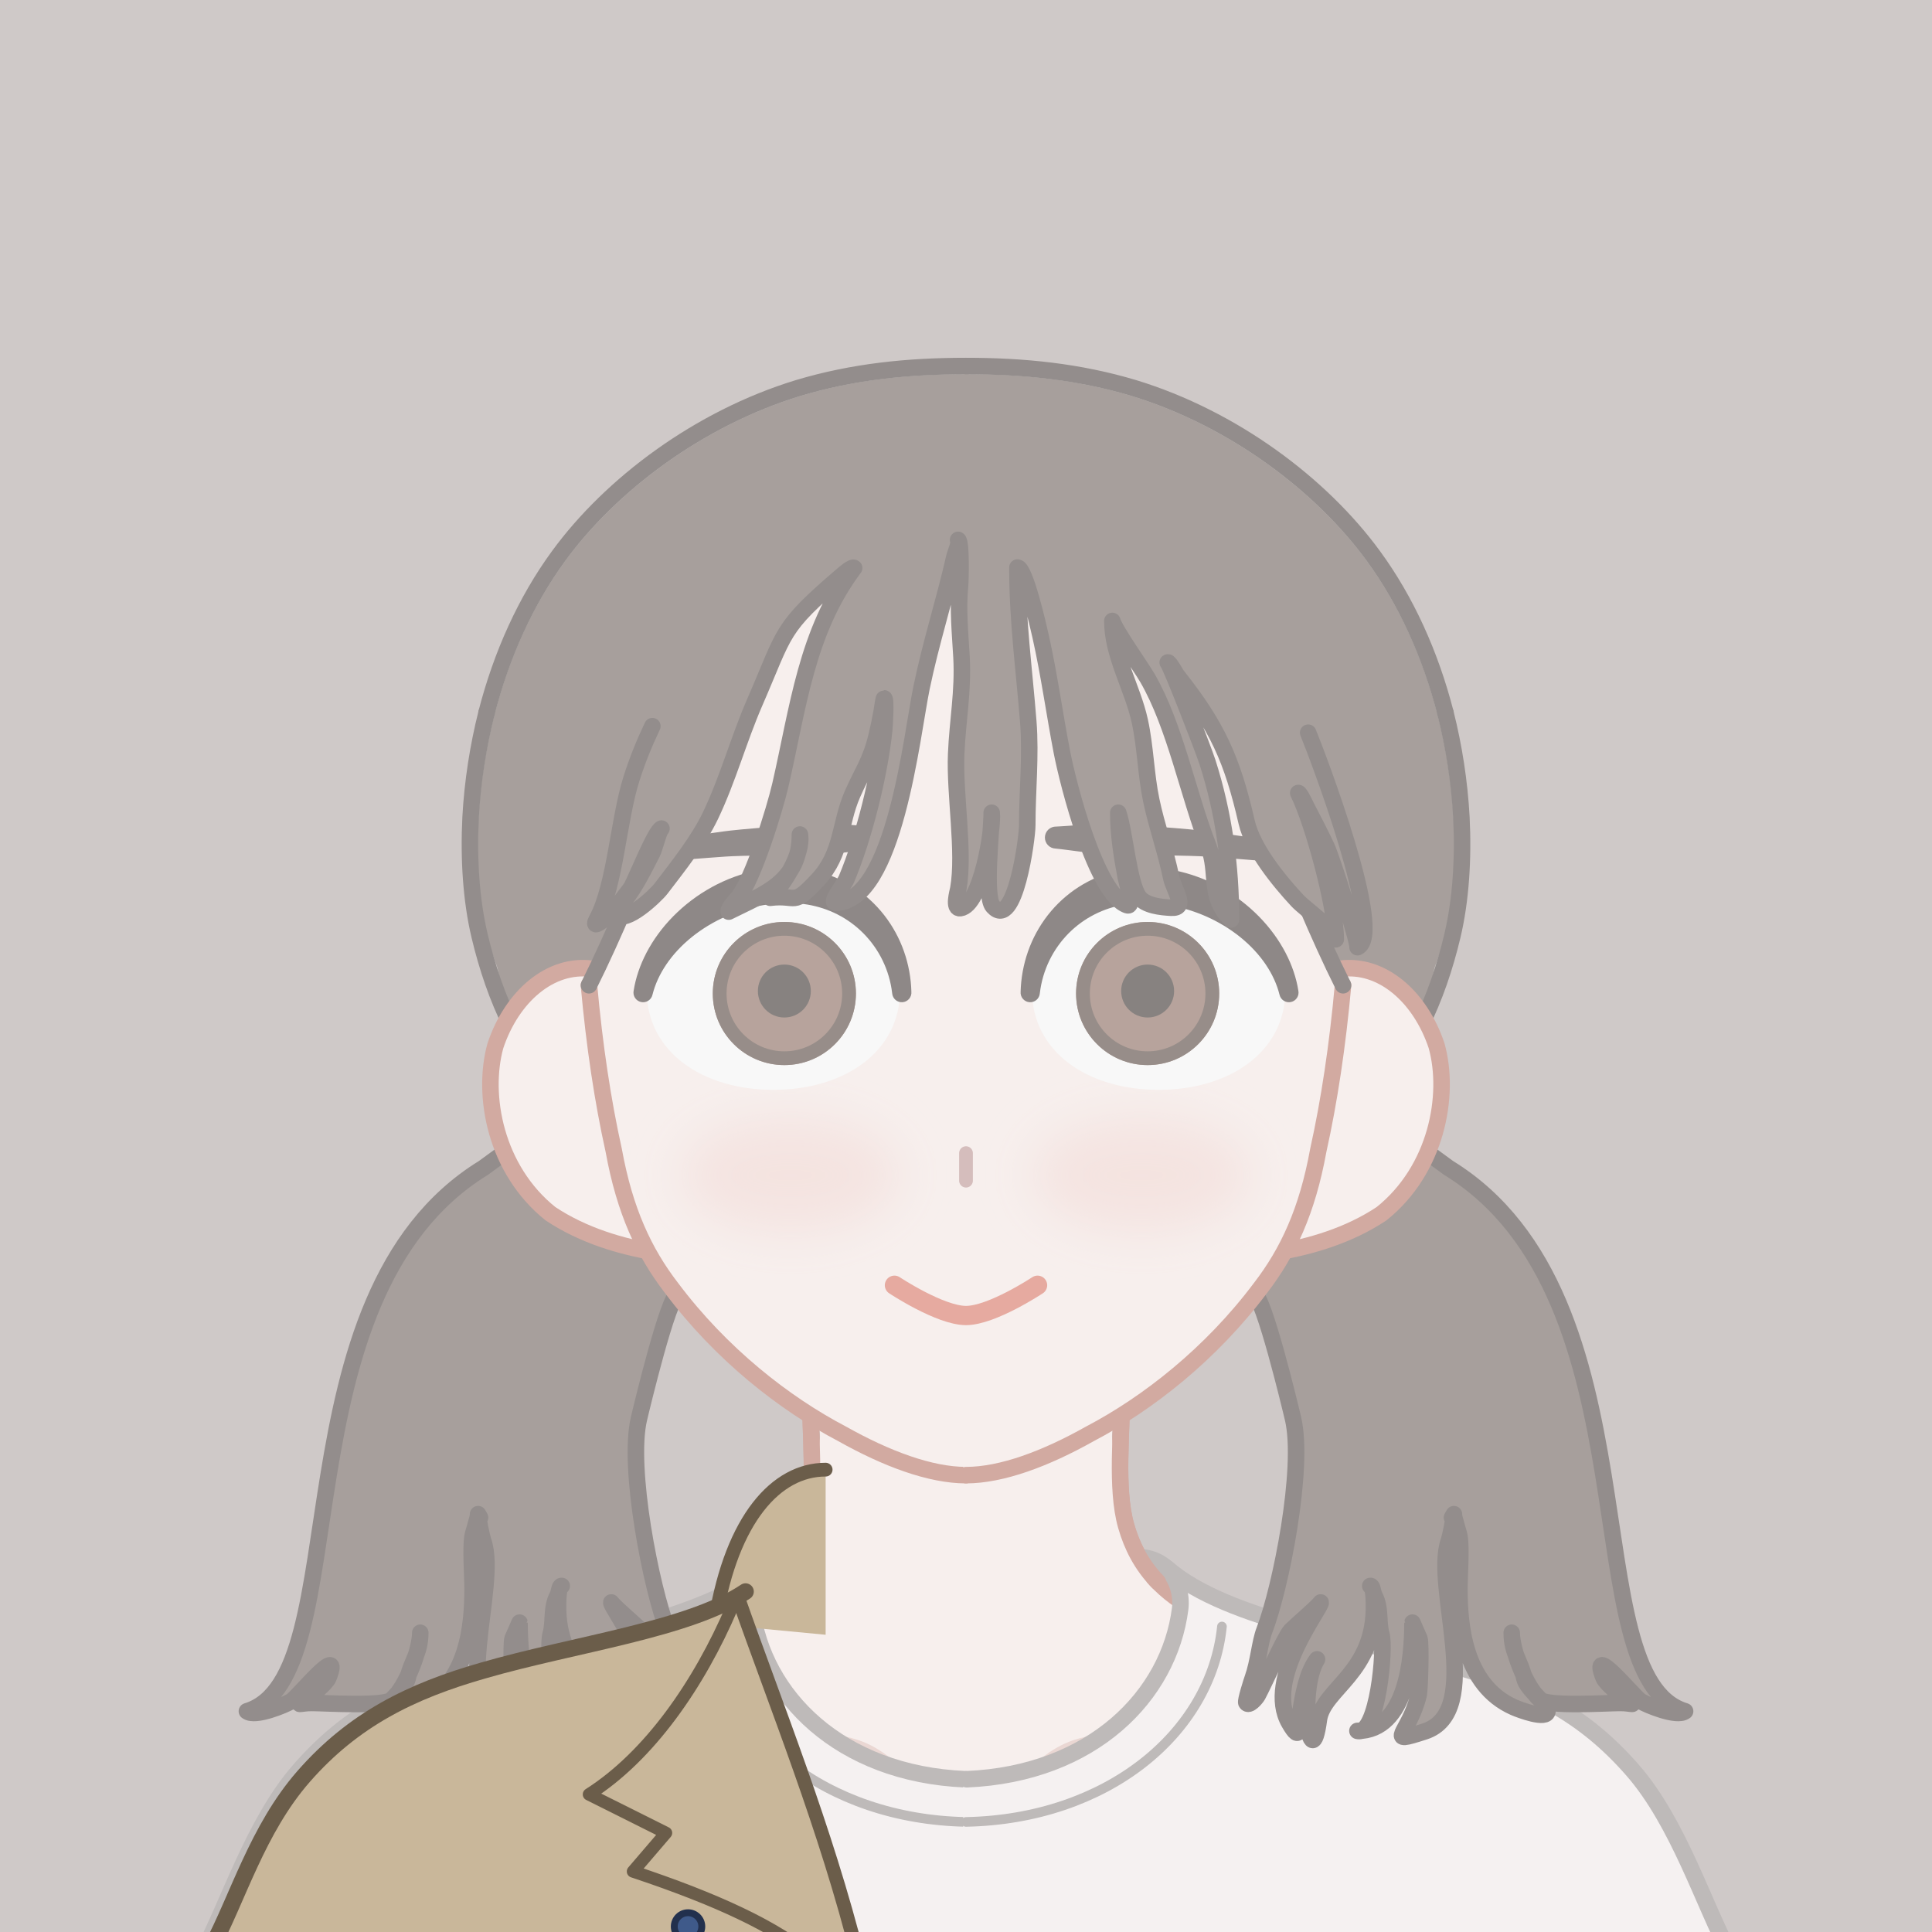
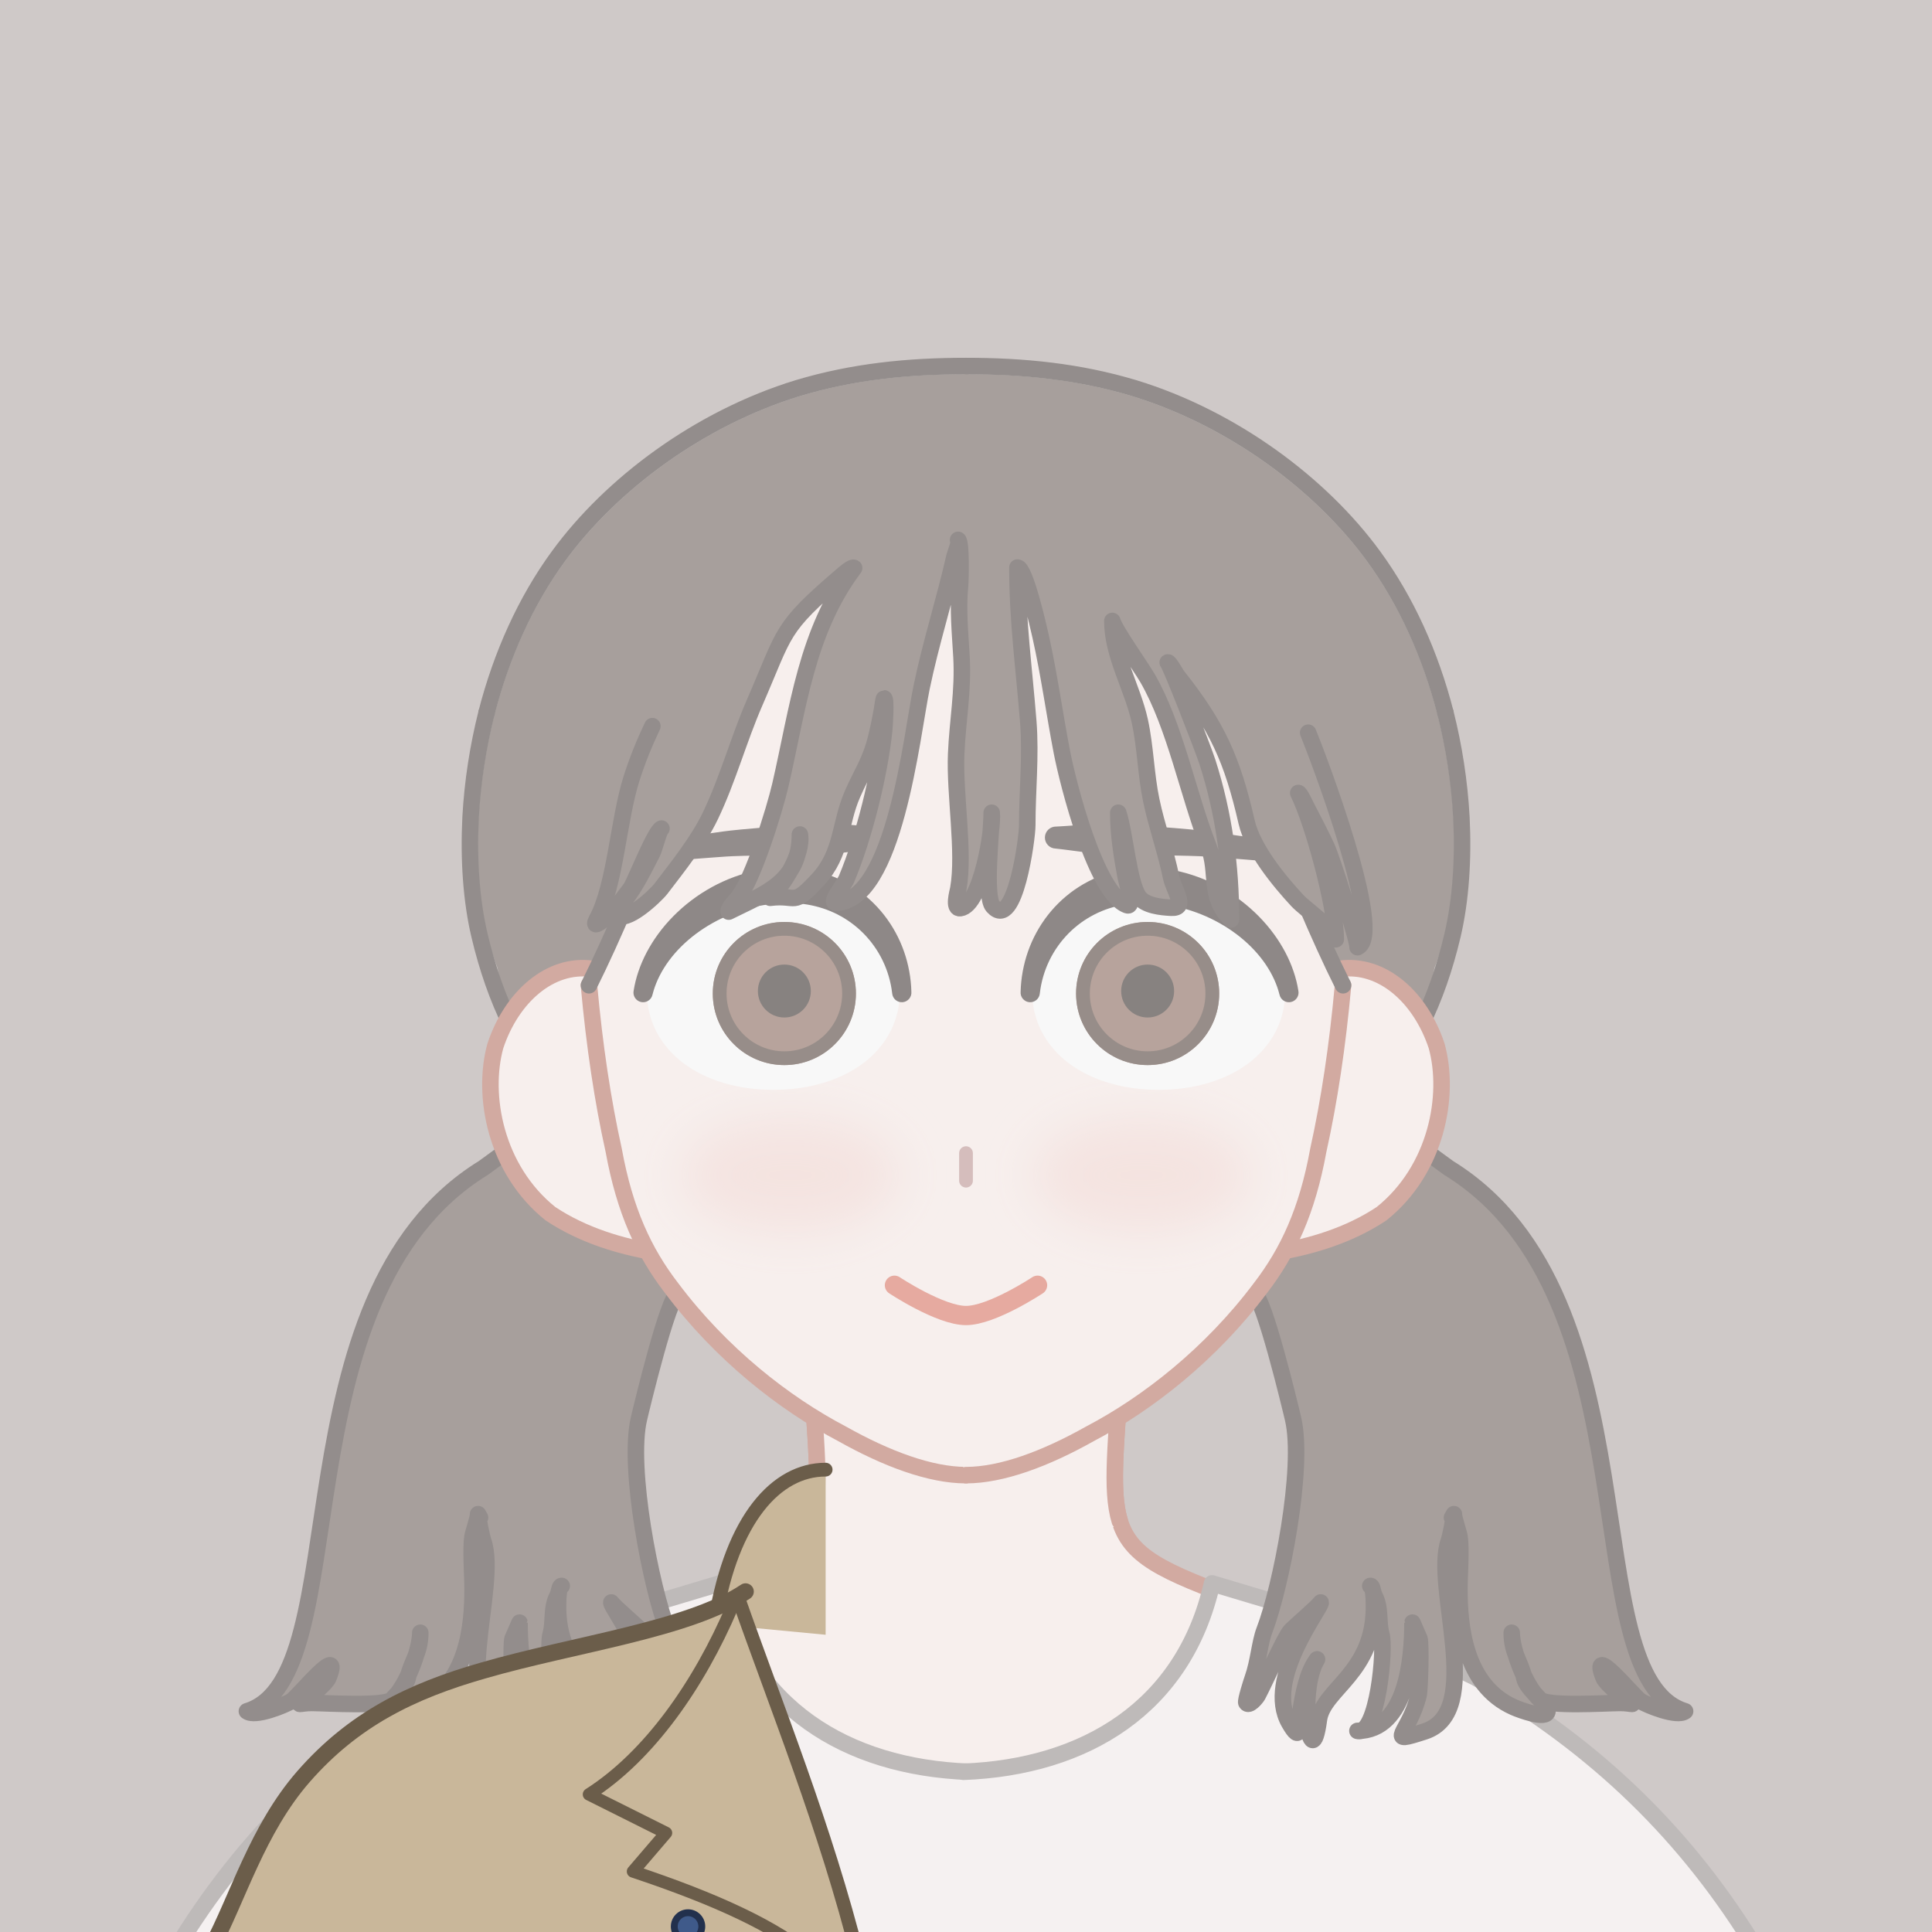
<svg xmlns="http://www.w3.org/2000/svg" width="702" height="702" viewBox="0 0 702 702">
  <g id="_ref">
    <g opacity="0.5">
      <defs>
        <clipPath id="makeup-blush-clip-path-32">
          <path d="M215.154 389.2 L359.154 389.2 L359.154 464.8 L215.154 464.8 Z" />
        </clipPath>
        <filter id="makeup-blush-filter-12" filterUnits="userSpaceOnUse" x="218.154" y="377" width="138" height="100" color-interpolation-filters="sRGB">
          <feGaussianBlur in="SourceGraphic" stdDeviation="9" color-interpolation-filters="linearRGB" />
        </filter>
        <clipPath id="cg-eye2">
          <path d="M242 360 C242 338 262 326 288 326 C314 326 334 338 334 360 C334 382 314 396 288 396 C262 396 242 382 242 360 Z" fill="#ffffff" />
        </clipPath>
      </defs>
      <rect width="702" height="702" fill="#ada19f" />
      <g data-layer="body">
        <g>
          <g>
-             <path d="M296 490 L298 522 C293.615 554.385 304.615 564.885 259.333 589.667 L210.333 604.167 C118.615 622.385 119.615 639.385 96.5 675.5 L80.5 709 L352 712 L352 490 Z" fill="#fdeeea" />
-             <path d="M80.177 709.772 C89.948 691.718 96.554 667.356 113.323 648.166 C131.428 627.449 150.416 618.37 176.588 610.801 C209.733 601.215 252.656 595.455 273.168 581.575 C284.163 574.134 289.86 564.776 292.817 554.408 C296.711 540.759 294.236 520.005 294.407 505.93 C294.426 504.332 294.448 497.885 294.448 490.885" fill="none" stroke="#b46352" stroke-width="6" stroke-linecap="round" stroke-linejoin="round" />
-             <path d="M208.379 623.077 C244.052 629.981 262.383 628.387 280.56 630.815 C304.003 633.947 312.488 629.53 329.417 647.841" fill="none" stroke="#b46352" stroke-width="5" stroke-linecap="round" opacity="0.35" />
-           </g>
-         </g>
-         <g transform="translate(702 0) scale(-1 1)">
-           <g>
-             <path d="M296 490 L298 522 C293.615 554.385 304.615 564.885 259.333 589.667 L210.333 604.167 C118.615 622.385 119.615 639.385 96.5 675.5 L80.5 709 L352 712 L352 490 Z" fill="#fdeeea" />
-             <path d="M80.177 709.772 C89.948 691.718 96.554 667.356 113.323 648.166 C131.428 627.449 150.416 618.37 176.588 610.801 C209.733 601.215 252.656 595.455 273.168 581.575 C284.163 574.134 289.86 564.776 292.817 554.408 C296.711 540.759 294.236 520.005 294.407 505.93 C294.426 504.332 294.448 497.885 294.448 490.885" fill="none" stroke="#b46352" stroke-width="6" stroke-linecap="round" stroke-linejoin="round" />
-             <path d="M208.379 623.077 C244.052 629.981 262.383 628.387 280.56 630.815 C304.003 633.947 312.488 629.53 329.417 647.841" fill="none" stroke="#b46352" stroke-width="5" stroke-linecap="round" opacity="0.35" />
+             <path d="M295.671 489.536 C295.86 492.716 296.144 496.116 296.464 499.642 C297.826 514.657 301.926 539.769 294.878 553.441 C290.261 562.398 280.92 569.129 263.403 576.878 C201.389 604.31 121.546 617.454 90.97 686.317 C84.138 701.704 75.573 709.986 91.684 710.505 C172.929 713.121 257.936 710.936 339.784 711.863 C343.856 711.909 347.928 711.955 352 712 L352 490 C333.295 490 314.238 489.776 295.671 489.536 Z" fill="#fdeeea" />
+             <path d="M82.239 710.936 C110.769 630.434 156.416 616.431 231.1 588.839 C305.46 561.366 299.091 568.122 294.374 492.286 C294.334 491.649 294.298 491.019 294.267 490.397" fill="none" stroke="#b46352" stroke-width="6" stroke-linecap="round" stroke-linejoin="round" />
+             <path d="M214.397 621.514 C239.223 625.184 260.265 629.212 285.965 632.16 C304.952 634.337 315.621 632.997 329.595 648.055" fill="none" stroke="#b46352" stroke-width="5" stroke-linecap="round" opacity="0.35" />
+           </g>
+         </g>
+         <g transform="translate(702 0) scale(-1 1)">
+           <g>
+             <path d="M295.671 489.536 C295.86 492.716 296.144 496.116 296.464 499.642 C297.826 514.657 301.926 539.769 294.878 553.441 C290.261 562.398 280.92 569.129 263.403 576.878 C201.389 604.31 121.546 617.454 90.97 686.317 C84.138 701.704 75.573 709.986 91.684 710.505 C172.929 713.121 257.936 710.936 339.784 711.863 C343.856 711.909 347.928 711.955 352 712 L352 490 C333.295 490 314.238 489.776 295.671 489.536 Z" fill="#fdeeea" />
+             <path d="M82.239 710.936 C110.769 630.434 156.416 616.431 231.1 588.839 C305.46 561.366 299.091 568.122 294.374 492.286 C294.334 491.649 294.298 491.019 294.267 490.397" fill="none" stroke="#b46352" stroke-width="6" stroke-linecap="round" stroke-linejoin="round" />
+             <path d="M214.397 621.514 C239.223 625.184 260.265 629.212 285.965 632.16 C304.952 634.337 315.621 632.997 329.595 648.055" fill="none" stroke="#b46352" stroke-width="5" stroke-linecap="round" opacity="0.35" />
          </g>
        </g>
      </g>
      <g data-layer="cloth">
        <g>
-           <g>
-             <path d="M287.879 565.797 C284.026 565.994 281.02 567.296 278.753 569.214" fill="none" stroke="#8b8382" stroke-width="6" stroke-linecap="round" stroke-linejoin="round" />
-           </g>
-           <g>
-             <path d="M273.168 575.575 C243.359 590.119 202.733 597.965 169.588 607.551 C129.859 621.619 123.678 627.449 105.573 648.166 C88.804 667.356 85.948 688.218 76.177 706.272 L73.25 712.25 L352 712 L352 646 C304 644 274.109 614.869 273.168 575.575 Z" fill="#f9f2f1" />
-             <path d="M278.001 569.742 C255.95 589.066 205.233 596.215 172.088 605.801 C145.916 613.37 126.928 622.449 108.823 643.166 C92.054 662.356 82.948 692.218 73.177 710.272" fill="none" stroke="#8b8382" stroke-width="6" stroke-linecap="round" stroke-linejoin="round" />
-             <path d="M258 591 C262 630 300 661 351 662" fill="none" stroke="#8b8382" stroke-width="3.5" stroke-linecap="round" stroke-linejoin="round" />
-             <path d="M278.753 569.214 C274.101 573.151 272.561 579.686 273.19 584.598 C277.219 616.041 304.972 644.552 350.75 646.5" fill="none" stroke="#8b8382" stroke-width="6" stroke-linecap="round" stroke-linejoin="round" />
-           </g>
-         </g>
-         <g transform="translate(702 0) scale(-1 1)">
-           <g>
-             <path d="M287.879 565.797 C284.026 565.994 281.02 567.296 278.753 569.214" fill="none" stroke="#8b8382" stroke-width="6" stroke-linecap="round" stroke-linejoin="round" />
-           </g>
-           <g>
-             <path d="M273.168 575.575 C243.359 590.119 202.733 597.965 169.588 607.551 C129.859 621.619 123.678 627.449 105.573 648.166 C88.804 667.356 85.948 688.218 76.177 706.272 L73.25 712.25 L352 712 L352 646 C304 644 274.109 614.869 273.168 575.575 Z" fill="#f9f2f1" />
-             <path d="M278.001 569.742 C255.95 589.066 205.233 596.215 172.088 605.801 C145.916 613.37 126.928 622.449 108.823 643.166 C92.054 662.356 82.948 692.218 73.177 710.272" fill="none" stroke="#8b8382" stroke-width="6" stroke-linecap="round" stroke-linejoin="round" />
-             <path d="M258 591 C262 630 300 661 351 662" fill="none" stroke="#8b8382" stroke-width="3.5" stroke-linecap="round" stroke-linejoin="round" />
-             <path d="M278.753 569.214 C274.101 573.151 272.561 579.686 273.19 584.598 C277.219 616.041 304.972 644.552 350.75 646.5" fill="none" stroke="#8b8382" stroke-width="6" stroke-linecap="round" stroke-linejoin="round" />
+           <g />
+           <g>
+             <path d="M74.27 711.857 C75.096 711.857 79.455 711.785 79.27 710.857 C79.988 711.754 79.98 711.045 80.769 711.677 L352 712 L352 643.827 C352 643.827 331.27 644.738 331.27 640.857 C331.27 641.677 314.183 637.136 312.712 636.525 C293.686 628.622 281.108 615.775 268.622 596.894 C267.434 595.098 260.906 575.253 260.906 575.253 C260.906 575.253 250.529 579.563 238.02 583.014 C214.672 589.456 172.415 606.101 167.717 608.731 C138.02 625.357 104.398 654.614 83.864 679.173 C78.119 686.044 53.378 710.723 70.211 711.756 C71.508 711.835 72.891 711.857 74.27 711.857 Z" fill="#f9f2f1" />
+             <path d="M63.073 709.523 C88.77 666.857 122.1 634.7 165.83 609.54 C199.77 592.857 218.52 588.357 261.6 575.333 C271.77 620.357 307.667 642.084 351.917 643.784" fill="none" stroke="#8b8382" stroke-width="6" stroke-linecap="round" stroke-linejoin="round" />
+           </g>
+         </g>
+         <g transform="translate(702 0) scale(-1 1)">
+           <g />
+           <g>
+             <path d="M74.27 711.857 C75.096 711.857 79.455 711.785 79.27 710.857 C79.988 711.754 79.98 711.045 80.769 711.677 L352 712 L352 643.827 C352 643.827 331.27 644.738 331.27 640.857 C331.27 641.677 314.183 637.136 312.712 636.525 C293.686 628.622 281.108 615.775 268.622 596.894 C267.434 595.098 260.906 575.253 260.906 575.253 C260.906 575.253 250.529 579.563 238.02 583.014 C214.672 589.456 172.415 606.101 167.717 608.731 C138.02 625.357 104.398 654.614 83.864 679.173 C78.119 686.044 53.378 710.723 70.211 711.756 C71.508 711.835 72.891 711.857 74.27 711.857 Z" fill="#f9f2f1" />
+             <path d="M63.073 709.523 C88.77 666.857 122.1 634.7 165.83 609.54 C199.77 592.857 218.52 588.357 261.6 575.333 C271.77 620.357 307.667 642.084 351.917 643.784" fill="none" stroke="#8b8382" stroke-width="6" stroke-linecap="round" stroke-linejoin="round" />
          </g>
        </g>
      </g>
      <g data-layer="skinNeck">
        <g>
          <g>
-             <path d="M352 577.869 L352 490 L296 490 L298 522 C294.607 547.062 300.427 559.017 282.246 574.628" fill="#fdeeea" />
-             <path d="M281.339 574.764 C287.189 568.716 290.703 561.82 292.817 554.408 C296.711 540.759 294.236 520.005 294.407 505.93 C294.426 504.332 294.448 497.885 294.448 490.885" fill="none" stroke="#b46352" stroke-width="6" stroke-linecap="round" stroke-linejoin="round" />
-           </g>
-         </g>
-         <g transform="translate(702 0) scale(-1 1)">
-           <g>
-             <path d="M352 577.869 L352 490 L296 490 L298 522 C294.607 547.062 300.427 559.017 282.246 574.628" fill="#fdeeea" />
-             <path d="M281.339 574.764 C287.189 568.716 290.703 561.82 292.817 554.408 C296.711 540.759 294.236 520.005 294.407 505.93 C294.426 504.332 294.448 497.885 294.448 490.885" fill="none" stroke="#b46352" stroke-width="6" stroke-linecap="round" stroke-linejoin="round" />
+             <path d="M296.464 499.642 C296.144 496.116 295.86 492.716 295.671 489.536 C314.238 489.776 333.295 490 352 490 L352 562.636 L351.354 562.564 L345.706 561.869 C333.876 560.36 321.926 558.6 310.081 557.018 C306.575 556.55 293.84 555.879 295.498 552.147 C301.677 538.233 297.784 514.195 296.464 499.642 Z" fill="#fdeeea" />
+             <path d="M295.107 552.726 C298.619 541.358 296.351 524.081 294.374 492.286" fill="none" stroke="#b46352" stroke-width="6" stroke-linecap="round" stroke-linejoin="round" />
+           </g>
+         </g>
+         <g transform="translate(702 0) scale(-1 1)">
+           <g>
+             <path d="M296.464 499.642 C296.144 496.116 295.86 492.716 295.671 489.536 C314.238 489.776 333.295 490 352 490 L352 562.636 L351.354 562.564 L345.706 561.869 C333.876 560.36 321.926 558.6 310.081 557.018 C306.575 556.55 293.84 555.879 295.498 552.147 C301.677 538.233 297.784 514.195 296.464 499.642 Z" fill="#fdeeea" />
+             <path d="M295.107 552.726 C298.619 541.358 296.351 524.081 294.374 492.286" fill="none" stroke="#b46352" stroke-width="6" stroke-linecap="round" stroke-linejoin="round" />
          </g>
        </g>
      </g>
      <g data-layer="hairMid">
        <g>
          <g>
            <path d="M246.346 470.051 C252.058 457.884 251.33 448.199 243.07 434.669 C238.956 426.719 237.325 420.839 228.711 415.289 C206.623 401.069 195.92 409.499 175.625 424.389 C99.328 471.409 130.552 609.403 89.711 621.793 C92.696 624.063 103.403 619.583 105.822 618.153 C108.255 616.713 124.757 596.133 119.336 609.653 C118.582 611.533 113.631 615.683 111.427 617.133 C106.635 620.283 109.057 618.723 113.403 618.773 C118.927 618.823 139.489 620.153 142.388 617.583 C147.818 612.773 152.711 599.273 152.711 593.263 C152.711 600.773 149.385 603.763 148.149 609.773 C147.304 613.873 139.593 619.023 139.706 621.733 C139.843 625.043 149.803 621.283 151.883 620.363 C170.299 612.233 171.711 589.693 171.711 577.413 C171.711 572.163 170.979 563.063 171.67 558.353 C171.876 556.953 173.9 551.093 173.711 550.173 C173.96 550.589 174.197 551.005 174.421 551.422 L174.11 550.922 C173.439 551.258 175.192 558.829 175.579 559.922 C181.477 576.576 162.297 622.015 184.409 629.153 C199.261 633.947 190.038 630.137 186.546 615.971 C186.03 613.875 185.61 597.159 186.226 595.409 C186.446 594.785 188.796 589.666 188.777 589.589 C188.777 602.195 190.785 628.922 208.777 628.922 C201.455 630.753 198.534 598.933 200.068 593.773 C201.338 589.499 200.169 584.271 202.538 579.84 C203.243 578.52 203.238 576.081 204.11 576.256 C202.849 576.003 202.797 581.895 202.777 582.922 C202.285 607.842 221.252 613.552 222.777 624.922 C225.695 646.676 230.392 614.04 223.444 602.922 C227.157 607.873 228.466 615.721 229.444 621.589 C230.324 626.871 228.975 634.026 233.57 626.033 C242.692 610.164 221.67 584.015 222.11 582.256 C223.525 584.142 230.728 590.225 232.983 592.471 C235.024 594.505 242.514 611.398 245.016 616.038 C245.475 616.889 248.24 620.248 249.146 618.672 C249.502 618.052 247.263 611.007 246.804 609.719 C244.719 603.857 244.271 596.797 242.595 592.453 C236.61 576.947 227.965 533.366 232.163 515.515 C233.177 511.198 242.851 470.916 246.346 470.051 Z" fill="#5d4e48" stroke="#352a27" stroke-width="6" stroke-linecap="round" stroke-linejoin="round" />
          </g>
        </g>
        <g transform="translate(702 0) scale(-1 1)">
          <g>
            <path d="M246.346 470.051 C252.058 457.884 251.33 448.199 243.07 434.669 C238.956 426.719 237.325 420.839 228.711 415.289 C206.623 401.069 195.92 409.499 175.625 424.389 C99.328 471.409 130.552 609.403 89.711 621.793 C92.696 624.063 103.403 619.583 105.822 618.153 C108.255 616.713 124.757 596.133 119.336 609.653 C118.582 611.533 113.631 615.683 111.427 617.133 C106.635 620.283 109.057 618.723 113.403 618.773 C118.927 618.823 139.489 620.153 142.388 617.583 C147.818 612.773 152.711 599.273 152.711 593.263 C152.711 600.773 149.385 603.763 148.149 609.773 C147.304 613.873 139.593 619.023 139.706 621.733 C139.843 625.043 149.803 621.283 151.883 620.363 C170.299 612.233 171.711 589.693 171.711 577.413 C171.711 572.163 170.979 563.063 171.67 558.353 C171.876 556.953 173.9 551.093 173.711 550.173 C173.96 550.589 174.197 551.005 174.421 551.422 L174.11 550.922 C173.439 551.258 175.192 558.829 175.579 559.922 C181.477 576.576 162.297 622.015 184.409 629.153 C199.261 633.947 190.038 630.137 186.546 615.971 C186.03 613.875 185.61 597.159 186.226 595.409 C186.446 594.785 188.796 589.666 188.777 589.589 C188.777 602.195 190.785 628.922 208.777 628.922 C201.455 630.753 198.534 598.933 200.068 593.773 C201.338 589.499 200.169 584.271 202.538 579.84 C203.243 578.52 203.238 576.081 204.11 576.256 C202.849 576.003 202.797 581.895 202.777 582.922 C202.285 607.842 221.252 613.552 222.777 624.922 C225.695 646.676 230.392 614.04 223.444 602.922 C227.157 607.873 228.466 615.721 229.444 621.589 C230.324 626.871 228.975 634.026 233.57 626.033 C242.692 610.164 221.67 584.015 222.11 582.256 C223.525 584.142 230.728 590.225 232.983 592.471 C235.024 594.505 242.514 611.398 245.016 616.038 C245.475 616.889 248.24 620.248 249.146 618.672 C249.502 618.052 247.263 611.007 246.804 609.719 C244.719 603.857 244.271 596.797 242.595 592.453 C236.61 576.947 227.965 533.366 232.163 515.515 C233.177 511.198 242.851 470.916 246.346 470.051 Z" fill="#5d4e48" stroke="#352a27" stroke-width="6" stroke-linecap="round" stroke-linejoin="round" />
          </g>
        </g>
      </g>
      <g data-layer="hairBase">
        <g>
          <g>
            <path d="M352 381.448 L352 135.951 L351.016 135.951 C330.344 135.951 310.656 137.919 290.968 143.826 C255.53 154.654 224.03 178.279 205.327 203.873 C186.623 229.467 175.795 262.936 173.826 297.39 C172.842 317.077 174.811 336.765 180.717 351.531 C182.027 358.081 184.209 364.632 187.262 370.602 C187.365 370.682 201.168 393.038 203.562 396.448 C204.832 398.257 211.612 404.019 213.517 405.842 C223.248 415.153 227.833 417.061 239.562 423.948 C253.821 432.321 287.168 441.633 303.192 437.819 C328.028 431.907 350.54 430.17 351.074 398.222 C351.102 396.519 351.452 381.949 352 381.448 Z" fill="#5d4e48" />
          </g>
          <g>
            <path d="M351 133 C330 133 310 135 290 141 C254 152 222 176 203 202 C191 218.4 182.2 238 176.8 259" fill="none" stroke="#352a27" stroke-width="6" stroke-linecap="round" stroke-linejoin="round" />
          </g>
          <g>
            <path d="M176.8 259 C173.7 271.3 171.7 284.1 171 297 C170.247 312.067 171.196 327.134 174.275 340.064 C179.731 362.97 189.199 384.12 205.639 400.625 C218.159 413.194 231.61 422.103 248.042 428.491 C248.47 428.658 248.896 428.816 249.319 428.964 C252.635 430.122 260.334 430.818 262.896 432.282" fill="none" stroke="#352a27" stroke-width="6" stroke-linecap="round" stroke-linejoin="round" />
          </g>
        </g>
        <g transform="translate(702 0) scale(-1 1)">
          <g>
            <path d="M352 381.448 L352 135.951 L351.016 135.951 C330.344 135.951 310.656 137.919 290.968 143.826 C255.53 154.654 224.03 178.279 205.327 203.873 C186.623 229.467 175.795 262.936 173.826 297.39 C172.842 317.077 174.811 336.765 180.717 351.531 C182.027 358.081 184.209 364.632 187.262 370.602 C187.365 370.682 201.168 393.038 203.562 396.448 C204.832 398.257 211.612 404.019 213.517 405.842 C223.248 415.153 227.833 417.061 239.562 423.948 C253.821 432.321 287.168 441.633 303.192 437.819 C328.028 431.907 350.54 430.17 351.074 398.222 C351.102 396.519 351.452 381.949 352 381.448 Z" fill="#5d4e48" />
          </g>
          <g>
            <path d="M351 133 C330 133 310 135 290 141 C254 152 222 176 203 202 C191 218.4 182.2 238 176.8 259" fill="none" stroke="#352a27" stroke-width="6" stroke-linecap="round" stroke-linejoin="round" />
          </g>
          <g>
            <path d="M176.8 259 C173.7 271.3 171.7 284.1 171 297 C170.247 312.067 171.196 327.134 174.275 340.064 C179.731 362.97 189.199 384.12 205.639 400.625 C218.159 413.194 231.61 422.103 248.042 428.491 C248.47 428.658 248.896 428.816 249.319 428.964 C252.635 430.122 260.334 430.818 262.896 432.282" fill="none" stroke="#352a27" stroke-width="6" stroke-linecap="round" stroke-linejoin="round" />
          </g>
        </g>
      </g>
      <g data-layer="ear">
        <g>
          <g>
            <path d="M215 352 C200 350 186 362 180 380 C175 398 180 425 200 441 C212 449 226 453 238 455 L225 380 Z" fill="#fdeeea" />
            <path d="M215 352 C200 350 186 362 180 380 C175 398 180 425 200 441 C212 449 226 453 238 455" fill="none" stroke="#b46352" stroke-width="6" stroke-linecap="round" stroke-linejoin="round" />
          </g>
        </g>
        <g transform="translate(702 0) scale(-1 1)">
          <g>
            <path d="M215 352 C200 350 186 362 180 380 C175 398 180 425 200 441 C212 449 226 453 238 455 L225 380 Z" fill="#fdeeea" />
            <path d="M215 352 C200 350 186 362 180 380 C175 398 180 425 200 441 C212 449 226 453 238 455" fill="none" stroke="#b46352" stroke-width="6" stroke-linecap="round" stroke-linejoin="round" />
          </g>
        </g>
      </g>
      <g data-layer="face">
        <g>
          <g>
            <path d="M352 200 L351 200 C322 200 296 208 278 228 C262 246 250 272 240 298 C232 318 223 340 214 358 C216 380 219 400 223 418 C227 440 234 455 244 468 C262 492 285 510 306 521 C322 530 338 536 351 536 L352 536 Z" fill="#fdeeea" />
            <path d="M214 358 C216 380 219 400 223 418 C227 440 234 455 244 468 C262 492 285 510 306 521 C322 530 338 536 351 536" fill="none" stroke="#b46352" stroke-width="6" stroke-linecap="round" stroke-linejoin="round" />
          </g>
        </g>
        <g transform="translate(702 0) scale(-1 1)">
          <g>
            <path d="M352 200 L351 200 C322 200 296 208 278 228 C262 246 250 272 240 298 C232 318 223 340 214 358 C216 380 219 400 223 418 C227 440 234 455 244 468 C262 492 285 510 306 521 C322 530 338 536 351 536 L352 536 Z" fill="#fdeeea" />
            <path d="M214 358 C216 380 219 400 223 418 C227 440 234 455 244 468 C262 492 285 510 306 521 C322 530 338 536 351 536" fill="none" stroke="#b46352" stroke-width="6" stroke-linecap="round" stroke-linejoin="round" />
          </g>
        </g>
      </g>
      <g data-layer="makeup">
        <g>
          <g>
            <g clip-path="url(#makeup-blush-clip-path-32)">
              <g filter="url(#makeup-blush-filter-12)">
                <ellipse cx="287.154" cy="427" rx="40" ry="21" fill="#f3bfb8" opacity="0.5" />
              </g>
            </g>
          </g>
        </g>
        <g transform="translate(702 0) scale(-1 1)">
          <g>
            <g clip-path="url(#makeup-blush-clip-path-32)">
              <g filter="url(#makeup-blush-filter-12)">
                <ellipse cx="287.154" cy="427" rx="40" ry="21" fill="#f3bfb8" opacity="0.5" />
              </g>
            </g>
          </g>
        </g>
      </g>
      <g data-layer="mouth">
        <g>
          <path d="M351 419 L351 429" fill="none" stroke="#b98a88" stroke-width="5" stroke-linecap="round" />
        </g>
        <g>
          <path d="M325 467 C325 467 341.59 478 351 478 C360.41 478 377 467 377 467" fill="none" stroke="#dc6450" stroke-width="7" stroke-linecap="round" stroke-linejoin="round" />
        </g>
      </g>
      <g data-layer="eye">
        <g transform="translate(285 361) scale(1) translate(-292 -361)">
          <path d="M242 360 C242 338 262 326 288 326 C314 326 334 338 334 360 C334 382 314 396 288 396 C262 396 242 382 242 360 Z" fill="#ffffff" />
          <g clip-path="url(#cg-eye2)">
            <g transform="translate(292 361) scale(0.26)">
              <g transform="translate(-110 -110) scale(1)">
                <g>
                  <circle cx="110" cy="110" r="100" fill="#7e5647" />
                  <circle cx="110" cy="106.526" r="37" fill="#1e1410" />
                </g>
              </g>
            </g>
            <circle cx="292" cy="361" r="23.5" fill="none" stroke="#3e2a22" stroke-width="5" />
          </g>
          <g>
            <polygon points="237.252,359.897 237.551,358.24 237.883,356.76 237.941,356.513 238.406,354.792 238.803,353.526 238.951,353.061 239.578,351.317 239.962,350.368 240.28,349.584 241.058,347.862 241.344,347.294 241.925,346.127 242.867,344.408 242.928,344.314 243.885,342.708 244.617,341.579 244.985,341.016 246.164,339.343 246.569,338.814 247.417,337.698 248.568,336.29 248.745,336.08 250.15,334.489 250.84,333.764 251.624,332.938 253.169,331.426 253.251,331.357 254.778,329.959 255.664,329.208 256.451,328.542 258.188,327.176 258.338,327.071 259.976,325.871 260.978,325.193 261.816,324.627 263.713,323.445 263.884,323.351 265.648,322.334 266.723,321.768 267.619,321.299 269.636,320.333 269.832,320.251 271.687,319.443 272.839,318.994 273.747,318.642 275.844,317.917 276.12,317.835 277.977,317.271 279.259,316.935 280.089,316.72 282.225,316.252 282.674,316.172 284.386,315.867 285.904,315.658 286.538,315.572 288.676,315.367 289.401,315.327 290.829,315.25 292.642,315.226 293.004,315.221 295.029,315.28 296.147,315.36 297.018,315.423 298.974,315.649 299.642,315.754 300.899,315.956 302.839,316.351 303.092,316.412 304.736,316.824 306.239,317.271 306.592,317.373 308.418,318.001 309.548,318.446 310.23,318.713 311.993,319.495 312.749,319.869 313.708,320.347 315.391,321.276 315.82,321.534 317.035,322.277 318.624,323.341 318.745,323.424 320.158,324.467 321.316,325.4 321.654,325.667 323.091,326.923 323.903,327.696 324.47,328.235 325.79,329.602 326.297,330.172 327.055,331.028 328.256,332.499 328.49,332.806 329.392,334.018 330.352,335.425 330.465,335.582 331.471,337.186 332.122,338.33 332.409,338.828 333.281,340.508 333.67,341.338 334.08,342.214 334.808,343.949 334.992,344.434 335.468,345.715 336.057,347.505 336.088,347.599 336.571,349.304 336.901,350.668 337.014,351.126 337.388,352.973 337.543,353.928 337.688,354.817 337.915,356.668 337.962,357.21 338.072,358.537 338.153,360.357 338.146,361.044 338.006,361.715 337.737,362.346 337.35,362.913 336.861,363.394 336.286,363.769 335.65,364.026 334.976,364.153 334.29,364.146 333.618,364.006 332.987,363.737 332.42,363.35 331.94,362.861 331.564,362.286 331.308,361.65 331.18,360.976 330.952,359.311 330.741,358.141 330.667,357.75 330.321,356.221 330.125,355.498 329.911,354.712 329.435,353.212 329.326,352.918 328.903,351.751 328.295,350.262 328.289,350.247 332.186,348.915 328.346,350.404 327.667,348.922 327.122,347.855 326.963,347.551 326.209,346.222 325.793,345.553 325.404,344.931 324.546,343.673 324.313,343.364 323.644,342.461 322.641,341.211 326.581,338.437 322.758,341.37 322.695,341.298 321.707,340.166 320.806,339.215 320.678,339.088 319.611,338.057 318.914,337.435 318.503,337.07 317.368,336.138 316.918,335.8 316.202,335.257 315.002,334.422 314.826,334.316 313.769,333.636 312.455,332.862 312.429,332.847 315.575,328.126 312.628,332.973 311.255,332.235 310.187,331.716 309.949,331.605 308.63,331.03 307.86,330.729 307.304,330.513 305.949,330.043 305.483,329.903 304.56,329.62 303.179,329.254 303.067,329.233 301.785,328.941 300.369,328.674 300.36,328.676 298.901,328.459 297.886,328.344 297.468,328.298 296.013,328.186 295.393,328.162 294.522,328.124 292.996,328.113 292.886,328.117 291.308,328.156 290.115,328.224 289.625,328.251 287.955,328.397 287.555,328.445 286.26,328.598 284.767,328.824 284.542,328.856 282.84,329.164 282.225,329.296 281.147,329.526 279.48,329.94 279.412,329.953 277.697,330.432 276.975,330.658 276,330.962 274.294,331.56 274.289,331.557 272.589,332.208 271.847,332.519 270.917,332.909 269.253,333.675 269.166,333.715 266.483,328.557 269.341,333.62 267.607,334.487 266.89,334.872 265.995,335.352 264.409,336.278 264.333,336.322 261.3,331.723 264.49,336.215 262.858,337.24 262.157,337.711 261.347,338.255 259.821,339.363 259.808,339.373 256.523,335.37 259.946,339.255 258.454,340.418 257.716,341.032 257.083,341.559 255.762,342.739 255.685,342.806 254.501,343.949 253.647,344.833 253.301,345.188 252.159,346.459 251.834,346.845 251.082,347.752 250.048,349.104 250.03,349.127 246.472,346.733 250.12,348.988 249.134,350.389 248.514,351.347 248.254,351.743 247.457,353.088 247.132,353.691 246.724,354.451 246.056,355.833 245.922,356.135 245.462,357.208 244.942,358.578 244.909,358.668 244.488,359.962 244.081,361.436 243.865,362.087 243.527,362.684 243.078,363.203 242.537,363.625 241.924,363.933 241.262,364.116 240.578,364.166 239.897,364.081 239.246,363.865 238.649,363.527 238.13,363.078 237.708,362.537 237.4,361.924 237.218,361.262 237.168,360.578" fill="#2b201d" />
          </g>
        </g>
        <g transform="translate(702 0) scale(-1 1)">
          <g transform="translate(285 361) scale(1) translate(-292 -361)">
            <path d="M242 360 C242 338 262 326 288 326 C314 326 334 338 334 360 C334 382 314 396 288 396 C262 396 242 382 242 360 Z" fill="#ffffff" />
            <g clip-path="url(#cg-eye2)">
              <g transform="translate(292 361) scale(0.26)">
                <g transform="translate(-110 -110) scale(1)">
                  <g>
                    <circle cx="110" cy="110" r="100" fill="#7e5647" />
                    <circle cx="110" cy="106.526" r="37" fill="#1e1410" />
                  </g>
                </g>
              </g>
              <circle cx="292" cy="361" r="23.5" fill="none" stroke="#3e2a22" stroke-width="5" />
            </g>
            <g>
              <polygon points="237.252,359.897 237.551,358.24 237.883,356.76 237.941,356.513 238.406,354.792 238.803,353.526 238.951,353.061 239.578,351.317 239.962,350.368 240.28,349.584 241.058,347.862 241.344,347.294 241.925,346.127 242.867,344.408 242.928,344.314 243.885,342.708 244.617,341.579 244.985,341.016 246.164,339.343 246.569,338.814 247.417,337.698 248.568,336.29 248.745,336.08 250.15,334.489 250.84,333.764 251.624,332.938 253.169,331.426 253.251,331.357 254.778,329.959 255.664,329.208 256.451,328.542 258.188,327.176 258.338,327.071 259.976,325.871 260.978,325.193 261.816,324.627 263.713,323.445 263.884,323.351 265.648,322.334 266.723,321.768 267.619,321.299 269.636,320.333 269.832,320.251 271.687,319.443 272.839,318.994 273.747,318.642 275.844,317.917 276.12,317.835 277.977,317.271 279.259,316.935 280.089,316.72 282.225,316.252 282.674,316.172 284.386,315.867 285.904,315.658 286.538,315.572 288.676,315.367 289.401,315.327 290.829,315.25 292.642,315.226 293.004,315.221 295.029,315.28 296.147,315.36 297.018,315.423 298.974,315.649 299.642,315.754 300.899,315.956 302.839,316.351 303.092,316.412 304.736,316.824 306.239,317.271 306.592,317.373 308.418,318.001 309.548,318.446 310.23,318.713 311.993,319.495 312.749,319.869 313.708,320.347 315.391,321.276 315.82,321.534 317.035,322.277 318.624,323.341 318.745,323.424 320.158,324.467 321.316,325.4 321.654,325.667 323.091,326.923 323.903,327.696 324.47,328.235 325.79,329.602 326.297,330.172 327.055,331.028 328.256,332.499 328.49,332.806 329.392,334.018 330.352,335.425 330.465,335.582 331.471,337.186 332.122,338.33 332.409,338.828 333.281,340.508 333.67,341.338 334.08,342.214 334.808,343.949 334.992,344.434 335.468,345.715 336.057,347.505 336.088,347.599 336.571,349.304 336.901,350.668 337.014,351.126 337.388,352.973 337.543,353.928 337.688,354.817 337.915,356.668 337.962,357.21 338.072,358.537 338.153,360.357 338.146,361.044 338.006,361.715 337.737,362.346 337.35,362.913 336.861,363.394 336.286,363.769 335.65,364.026 334.976,364.153 334.29,364.146 333.618,364.006 332.987,363.737 332.42,363.35 331.94,362.861 331.564,362.286 331.308,361.65 331.18,360.976 330.952,359.311 330.741,358.141 330.667,357.75 330.321,356.221 330.125,355.498 329.911,354.712 329.435,353.212 329.326,352.918 328.903,351.751 328.295,350.262 328.289,350.247 332.186,348.915 328.346,350.404 327.667,348.922 327.122,347.855 326.963,347.551 326.209,346.222 325.793,345.553 325.404,344.931 324.546,343.673 324.313,343.364 323.644,342.461 322.641,341.211 326.581,338.437 322.758,341.37 322.695,341.298 321.707,340.166 320.806,339.215 320.678,339.088 319.611,338.057 318.914,337.435 318.503,337.07 317.368,336.138 316.918,335.8 316.202,335.257 315.002,334.422 314.826,334.316 313.769,333.636 312.455,332.862 312.429,332.847 315.575,328.126 312.628,332.973 311.255,332.235 310.187,331.716 309.949,331.605 308.63,331.03 307.86,330.729 307.304,330.513 305.949,330.043 305.483,329.903 304.56,329.62 303.179,329.254 303.067,329.233 301.785,328.941 300.369,328.674 300.36,328.676 298.901,328.459 297.886,328.344 297.468,328.298 296.013,328.186 295.393,328.162 294.522,328.124 292.996,328.113 292.886,328.117 291.308,328.156 290.115,328.224 289.625,328.251 287.955,328.397 287.555,328.445 286.26,328.598 284.767,328.824 284.542,328.856 282.84,329.164 282.225,329.296 281.147,329.526 279.48,329.94 279.412,329.953 277.697,330.432 276.975,330.658 276,330.962 274.294,331.56 274.289,331.557 272.589,332.208 271.847,332.519 270.917,332.909 269.253,333.675 269.166,333.715 266.483,328.557 269.341,333.62 267.607,334.487 266.89,334.872 265.995,335.352 264.409,336.278 264.333,336.322 261.3,331.723 264.49,336.215 262.858,337.24 262.157,337.711 261.347,338.255 259.821,339.363 259.808,339.373 256.523,335.37 259.946,339.255 258.454,340.418 257.716,341.032 257.083,341.559 255.762,342.739 255.685,342.806 254.501,343.949 253.647,344.833 253.301,345.188 252.159,346.459 251.834,346.845 251.082,347.752 250.048,349.104 250.03,349.127 246.472,346.733 250.12,348.988 249.134,350.389 248.514,351.347 248.254,351.743 247.457,353.088 247.132,353.691 246.724,354.451 246.056,355.833 245.922,356.135 245.462,357.208 244.942,358.578 244.909,358.668 244.488,359.962 244.081,361.436 243.865,362.087 243.527,362.684 243.078,363.203 242.537,363.625 241.924,363.933 241.262,364.116 240.578,364.166 239.897,364.081 239.246,363.865 238.649,363.527 238.13,363.078 237.708,362.537 237.4,361.924 237.218,361.262 237.168,360.578" fill="#2b201d" />
            </g>
          </g>
        </g>
      </g>
      <g data-layer="hairLine">
        <g>
          <g>
            <path d="M351 200 C322 200 296 208 278 228 C262 246 250 272 240 298 C232 318 223 340 214 358" fill="none" stroke="#352a27" stroke-width="6" stroke-linecap="round" stroke-linejoin="round" />
          </g>
        </g>
        <g transform="translate(702 0) scale(-1 1)">
          <g>
            <path d="M351 200 C322 200 296 208 278 228 C262 246 250 272 240 298 C232 318 223 340 214 358" fill="none" stroke="#352a27" stroke-width="6" stroke-linecap="round" stroke-linejoin="round" />
          </g>
        </g>
      </g>
      <g data-layer="brow">
        <g>
          <g transform="translate(-7 0)">
            <g>
              <g>
                <path d="M251.563 304.691 L255.184 304.191 L258.804 303.682 L262.422 303.165 L264.202 302.909 L266.052 302.647 L269.671 302.131 L269.885 302.102 L272.476 301.783 L273.478 301.681 L276.448 301.377 L277.18 301.313 L280.822 300.993 L282.158 300.878 L284.513 300.7 L288.158 300.433 L290.032 300.3 L291.841 300.188 L295.489 299.974 L299.137 299.777 L300.11 299.728 L302.817 299.614 L306.468 299.48 L307.714 299.451 L308.96 299.444 L310.208 299.458 L311.456 299.489 L312.704 299.536 L312.854 299.541 L313.976 299.599 L315.225 299.674 L316.474 299.757 L317.723 299.845 L318.973 299.935 L320.222 300.025 L321.471 300.113 L322.72 300.195 L323.969 300.27 L325.218 300.335 L326 300.389 L326.757 300.595 L327.459 300.945 L328.079 301.424 L328.594 302.016 L328.983 302.696 L329.232 303.44 L329.332 304.218 L329.277 305 L329.072 305.757 L328.722 306.459 L328.242 307.079 L327.651 307.594 L326.97 307.983 L326.227 308.232 L325.449 308.332 L324.206 308.469 L322.964 308.615 L321.721 308.77 L320.479 308.93 L319.237 309.092 L317.995 309.254 L316.753 309.414 L315.511 309.568 L314.268 309.715 L313.174 309.837 L313.048 309.852 L311.806 309.982 L310.563 310.096 L309.319 310.193 L308.075 310.27 L306.83 310.324 L303.178 310.433 L300.499 310.499 L299.554 310.524 L295.901 310.61 L292.247 310.679 L290.471 310.706 L288.629 310.744 L284.975 310.81 L282.661 310.845 L281.367 310.876 L277.713 310.959 L277.043 310.972 L274.124 311.073 L273.212 311.102 L270.782 311.231 L270.649 311.24 L267.003 311.504 L265.15 311.639 L263.368 311.774 L259.724 312.055 L256.08 312.344 L252.437 312.643 L251.653 312.652 L250.882 312.507 L250.154 312.215 L249.497 311.787 L248.937 311.239 L248.494 310.592 L248.186 309.871 L248.024 309.103 L248.015 308.319 L248.159 307.549 L248.451 306.821 L248.88 306.164 L249.428 305.603 L250.075 305.16 L250.796 304.852 Z" fill="#352a27" />
              </g>
            </g>
          </g>
        </g>
        <g transform="translate(702 0) scale(-1 1)">
          <g transform="translate(-7 0)">
            <g>
              <g>
                <path d="M251.563 304.691 L255.184 304.191 L258.804 303.682 L262.422 303.165 L264.202 302.909 L266.052 302.647 L269.671 302.131 L269.885 302.102 L272.476 301.783 L273.478 301.681 L276.448 301.377 L277.18 301.313 L280.822 300.993 L282.158 300.878 L284.513 300.7 L288.158 300.433 L290.032 300.3 L291.841 300.188 L295.489 299.974 L299.137 299.777 L300.11 299.728 L302.817 299.614 L306.468 299.48 L307.714 299.451 L308.96 299.444 L310.208 299.458 L311.456 299.489 L312.704 299.536 L312.854 299.541 L313.976 299.599 L315.225 299.674 L316.474 299.757 L317.723 299.845 L318.973 299.935 L320.222 300.025 L321.471 300.113 L322.72 300.195 L323.969 300.27 L325.218 300.335 L326 300.389 L326.757 300.595 L327.459 300.945 L328.079 301.424 L328.594 302.016 L328.983 302.696 L329.232 303.44 L329.332 304.218 L329.277 305 L329.072 305.757 L328.722 306.459 L328.242 307.079 L327.651 307.594 L326.97 307.983 L326.227 308.232 L325.449 308.332 L324.206 308.469 L322.964 308.615 L321.721 308.77 L320.479 308.93 L319.237 309.092 L317.995 309.254 L316.753 309.414 L315.511 309.568 L314.268 309.715 L313.174 309.837 L313.048 309.852 L311.806 309.982 L310.563 310.096 L309.319 310.193 L308.075 310.27 L306.83 310.324 L303.178 310.433 L300.499 310.499 L299.554 310.524 L295.901 310.61 L292.247 310.679 L290.471 310.706 L288.629 310.744 L284.975 310.81 L282.661 310.845 L281.367 310.876 L277.713 310.959 L277.043 310.972 L274.124 311.073 L273.212 311.102 L270.782 311.231 L270.649 311.24 L267.003 311.504 L265.15 311.639 L263.368 311.774 L259.724 312.055 L256.08 312.344 L252.437 312.643 L251.653 312.652 L250.882 312.507 L250.154 312.215 L249.497 311.787 L248.937 311.239 L248.494 310.592 L248.186 309.871 L248.024 309.103 L248.015 308.319 L248.159 307.549 L248.451 306.821 L248.88 306.164 L249.428 305.603 L250.075 305.16 L250.796 304.852 Z" fill="#352a27" />
              </g>
            </g>
          </g>
        </g>
      </g>
      <g data-layer="hairFront">
        <g>
          <path d="M305.733 186.817 C294.238 185.54 240.866 243.136 241.784 255.077 C240.674 255.077 237.645 262.575 237.04 263.852 C234.006 270.261 231.637 276.089 229.473 282.854 C224.722 297.701 223.528 321.784 216.907 333.952 C213.407 340.387 226.108 328.123 227.076 326.931 C230.866 322.261 234.236 315.291 237.026 309.901 C237.795 308.414 239.601 301.249 240.347 301.062 C238.166 301.789 231.236 319.065 229.51 322.228 C228.435 324.198 222.587 330.215 224.114 332.172 C227.041 335.923 238.104 325.612 240.196 322.868 C246.435 314.684 253.72 305.622 258.158 296.348 C264.504 283.087 268.361 268.689 274.232 255.207 C285.615 229.07 283.667 227.563 306.559 207.951 C307.048 207.532 310.213 204.734 310.855 205.376 C293.499 228.518 289.976 257.37 283.538 285.296 C281.488 294.185 273.607 319.587 268.207 326.141 C267.544 326.945 264.43 330.199 264.777 331.241 C277.93 324.664 290.644 320.536 290.644 303.218 C291.831 310.342 284.732 321.345 279.866 326.211 C289.86 324.962 287.816 329.767 297.21 319.63 C306.148 309.986 304.963 299.465 309.748 288.529 C313.292 280.43 316.178 276.925 318.446 267.693 C319.185 264.684 319.812 261.647 320.355 258.597 C320.424 258.212 321.049 253.73 321.241 253.739 C322.041 253.778 321.459 263.522 321.267 265.378 C319.582 281.592 313.948 304.242 307.629 319.276 C306.566 321.805 301.179 328.09 303.757 328.022 C325.032 327.462 331.26 267.224 334.852 249.846 C338.256 233.382 343.222 218.146 346.833 202.12 C347.04 201.199 348.955 196.711 348.126 196.158 C349.332 196.882 349.042 210.643 348.838 212.748 C347.986 221.541 348.873 229.957 349.364 238.732 C350.059 251.146 347.934 261.835 347.429 273.987 C346.822 288.613 350.548 309.592 348.214 322.887 C348.019 323.996 346.115 330.372 348.956 329.987 C356.523 328.961 360.983 301.091 360.341 295.314 C360.341 301.626 357.532 325.715 360.781 329.339 C368.735 338.212 373.266 304.663 373.26 299.881 C373.244 287.329 374.612 274.748 373.625 262.205 C372.119 243.085 369.682 225.736 369.682 206.217 C372.447 206.217 377.315 227.653 378.113 231.217 C381.227 245.136 383.138 259.223 385.834 273.211 C388.027 284.591 398.193 324.903 409.55 328.915 C412.213 329.855 409.257 319.897 409.014 318.59 C407.58 310.88 406.327 303.174 406.327 295.314 C408.779 302.672 410.148 320.777 413.814 325.876 C416.14 329.11 421.92 329.642 425.582 329.831 C431.62 330.142 426.496 323.463 425.524 318.748 C423.574 309.293 420.279 300.128 418.333 290.862 C416.338 281.36 416.222 271.498 414.15 262.002 C411.517 249.936 404.171 238.046 404.171 225.617 C405.173 229.13 414.446 242.077 416.925 246.355 C427.031 263.799 431.618 288.458 439.142 307.65 C442.904 317.245 438.783 325.616 447.282 334.115 C447.282 314.589 444.715 295.595 438.753 276.97 C437.283 272.379 425.183 241.242 424.29 240.706 C424.807 240.319 427.309 244.95 427.741 245.494 C442.366 263.88 447.776 276.073 452.977 298.72 C455.206 308.428 464.679 320.01 471.403 327.241 C474.338 330.396 485.364 338.029 485.364 341.3 C485.364 329.474 477.065 298.835 471.712 288.129 C472.243 287.864 474.524 292.787 474.638 293.005 C477.16 297.83 479.675 302.689 481.992 307.615 C484.148 312.198 493.676 342.547 493.268 344.174 C503.573 339.594 488.121 298.181 484.828 290.231 C478.386 274.676 474.483 257.911 467.253 242.781 C465.382 238.865 451.556 218.197 449.438 218.432 C447.864 219.831 447.717 219.032 447.38 217.507 C446.158 211.982 429.112 200.262 424.29 195.439 L425.008 195.439" fill="#5d4e48" />
          <path d="M237.04 263.852 C234.006 270.261 231.637 276.089 229.473 282.854 C224.722 297.701 223.528 321.784 216.907 333.952 C213.407 340.387 226.108 328.123 227.076 326.931 C230.866 322.261 234.236 315.291 237.026 309.901 C237.795 308.414 239.601 301.249 240.347 301.062 C238.166 301.789 231.236 319.065 229.51 322.228 C228.435 324.198 222.587 330.215 224.114 332.172 C227.041 335.923 238.104 325.612 240.196 322.868 C246.435 314.684 253.72 305.622 258.158 296.348 C264.504 283.087 268.361 268.689 274.232 255.207 C285.615 229.07 283.167 228.563 306.059 208.951 C306.548 208.532 309.713 205.734 310.355 206.376 C292.999 229.518 289.976 257.37 283.538 285.296 C281.488 294.185 273.607 319.587 268.207 326.141 C267.544 326.945 264.43 330.199 264.777 331.241 C277.93 324.664 290.644 320.536 290.644 303.218 C291.831 310.342 284.732 321.345 279.866 326.211 C289.86 324.962 287.816 329.767 297.21 319.63 C306.148 309.986 304.963 299.465 309.748 288.529 C313.292 280.43 316.178 276.925 318.446 267.693 C319.185 264.684 319.812 261.647 320.355 258.597 C320.424 258.212 321.049 253.73 321.241 253.739 C322.041 253.778 321.459 263.522 321.267 265.378 C319.582 281.592 313.948 304.242 307.629 319.276 C306.566 321.805 301.179 328.09 303.757 328.022 C325.032 327.462 331.26 267.224 334.852 249.846 C338.256 233.382 343.222 218.146 346.833 202.12 C347.04 201.199 348.955 196.711 348.126 196.158 C349.332 196.882 349.042 210.643 348.838 212.748 C347.986 221.541 348.873 229.957 349.364 238.732 C350.059 251.146 347.934 261.835 347.429 273.987 C346.822 288.613 350.548 309.592 348.214 322.887 C348.019 323.996 346.115 330.372 348.956 329.987 C356.523 328.961 360.983 301.091 360.341 295.314 C360.341 301.626 357.532 325.715 360.781 329.339 C368.735 338.212 373.266 304.663 373.26 299.881 C373.244 287.329 374.612 274.748 373.625 262.205 C372.119 243.085 369.682 225.736 369.682 206.217 C372.447 206.217 377.315 227.653 378.113 231.217 C381.227 245.136 383.138 259.223 385.834 273.211 C388.027 284.591 398.193 324.903 409.55 328.915 C412.213 329.855 409.257 319.897 409.014 318.59 C407.58 310.88 406.327 303.174 406.327 295.314 C408.779 302.672 410.148 320.777 413.814 325.876 C416.14 329.11 421.92 329.642 425.582 329.831 C431.62 330.142 426.496 323.463 425.524 318.748 C423.574 309.293 420.279 300.128 418.333 290.862 C416.338 281.36 416.222 271.498 414.15 262.002 C411.517 249.936 404.171 238.046 404.171 225.617 C405.173 229.13 414.446 242.077 416.925 246.355 C427.031 263.799 431.618 288.458 439.142 307.65 C442.904 317.245 438.783 325.616 447.282 334.115 C447.282 314.589 444.715 295.595 438.753 276.97 C437.283 272.379 425.183 241.242 424.29 240.706 C424.807 240.319 427.309 244.95 427.741 245.494 C442.366 263.88 447.776 276.073 452.977 298.72 C455.206 308.428 464.679 320.01 471.403 327.241 C474.338 330.396 485.364 338.029 485.364 341.3 C485.364 329.474 477.065 298.835 471.712 288.129 C472.243 287.864 474.524 292.787 474.638 293.005 C477.16 297.83 479.675 302.689 481.992 307.615 C484.148 312.198 493.676 342.547 493.268 344.174 C503.573 339.594 478.621 274.181 475.328 266.231" fill="none" stroke="#352a27" stroke-width="6" stroke-linecap="round" stroke-linejoin="round" />
        </g>
      </g>
    </g>
  </g>
  <g id="hairBack-half">
    <path d="M300 534 C282 534 266 552 258 590 L300 594 Z" fill="#c9b79a" />
    <path d="M300 534 C282 534 266 552 260 588" fill="none" stroke="#6b5d4a" stroke-width="5" stroke-linecap="round" stroke-linejoin="round" />
  </g>
  <g id="clothUp-half">
    <path d="M270.9 578.3 C250.4 592.1 208.6 597.4 175.5 607 C149.3 614.5 128.4 624.8 110.3 645.5 C93.5 664.7 86.4 689.8 76.7 707.9 L72 712 L312 712 C300 664 282 620 268 580 Z" fill="#c9b79a" />
    <path d="M270.9 578.3 C250.4 592.1 208.6 597.4 175.5 607 C149.3 614.5 128.4 624.8 110.3 645.5 C93.5 664.7 86.4 689.8 76.7 707.9" fill="none" stroke="#6b5d4a" stroke-width="6" stroke-linecap="round" stroke-linejoin="round" />
    <path d="M268 580 C282 620 300 664 312 712" fill="none" stroke="#6b5d4a" stroke-width="5" stroke-linecap="round" stroke-linejoin="round" />
    <path d="M266 584 C254 612 236 638 214 652 L242 666 L230 680 C260 690 282 700 296 712" fill="none" stroke="#6b5d4a" stroke-width="4.5" stroke-linecap="round" stroke-linejoin="round" />
    <circle cx="250" cy="700" r="5" fill="#3f5a8a" stroke="#22304d" stroke-width="2.5" />
  </g>
</svg>
